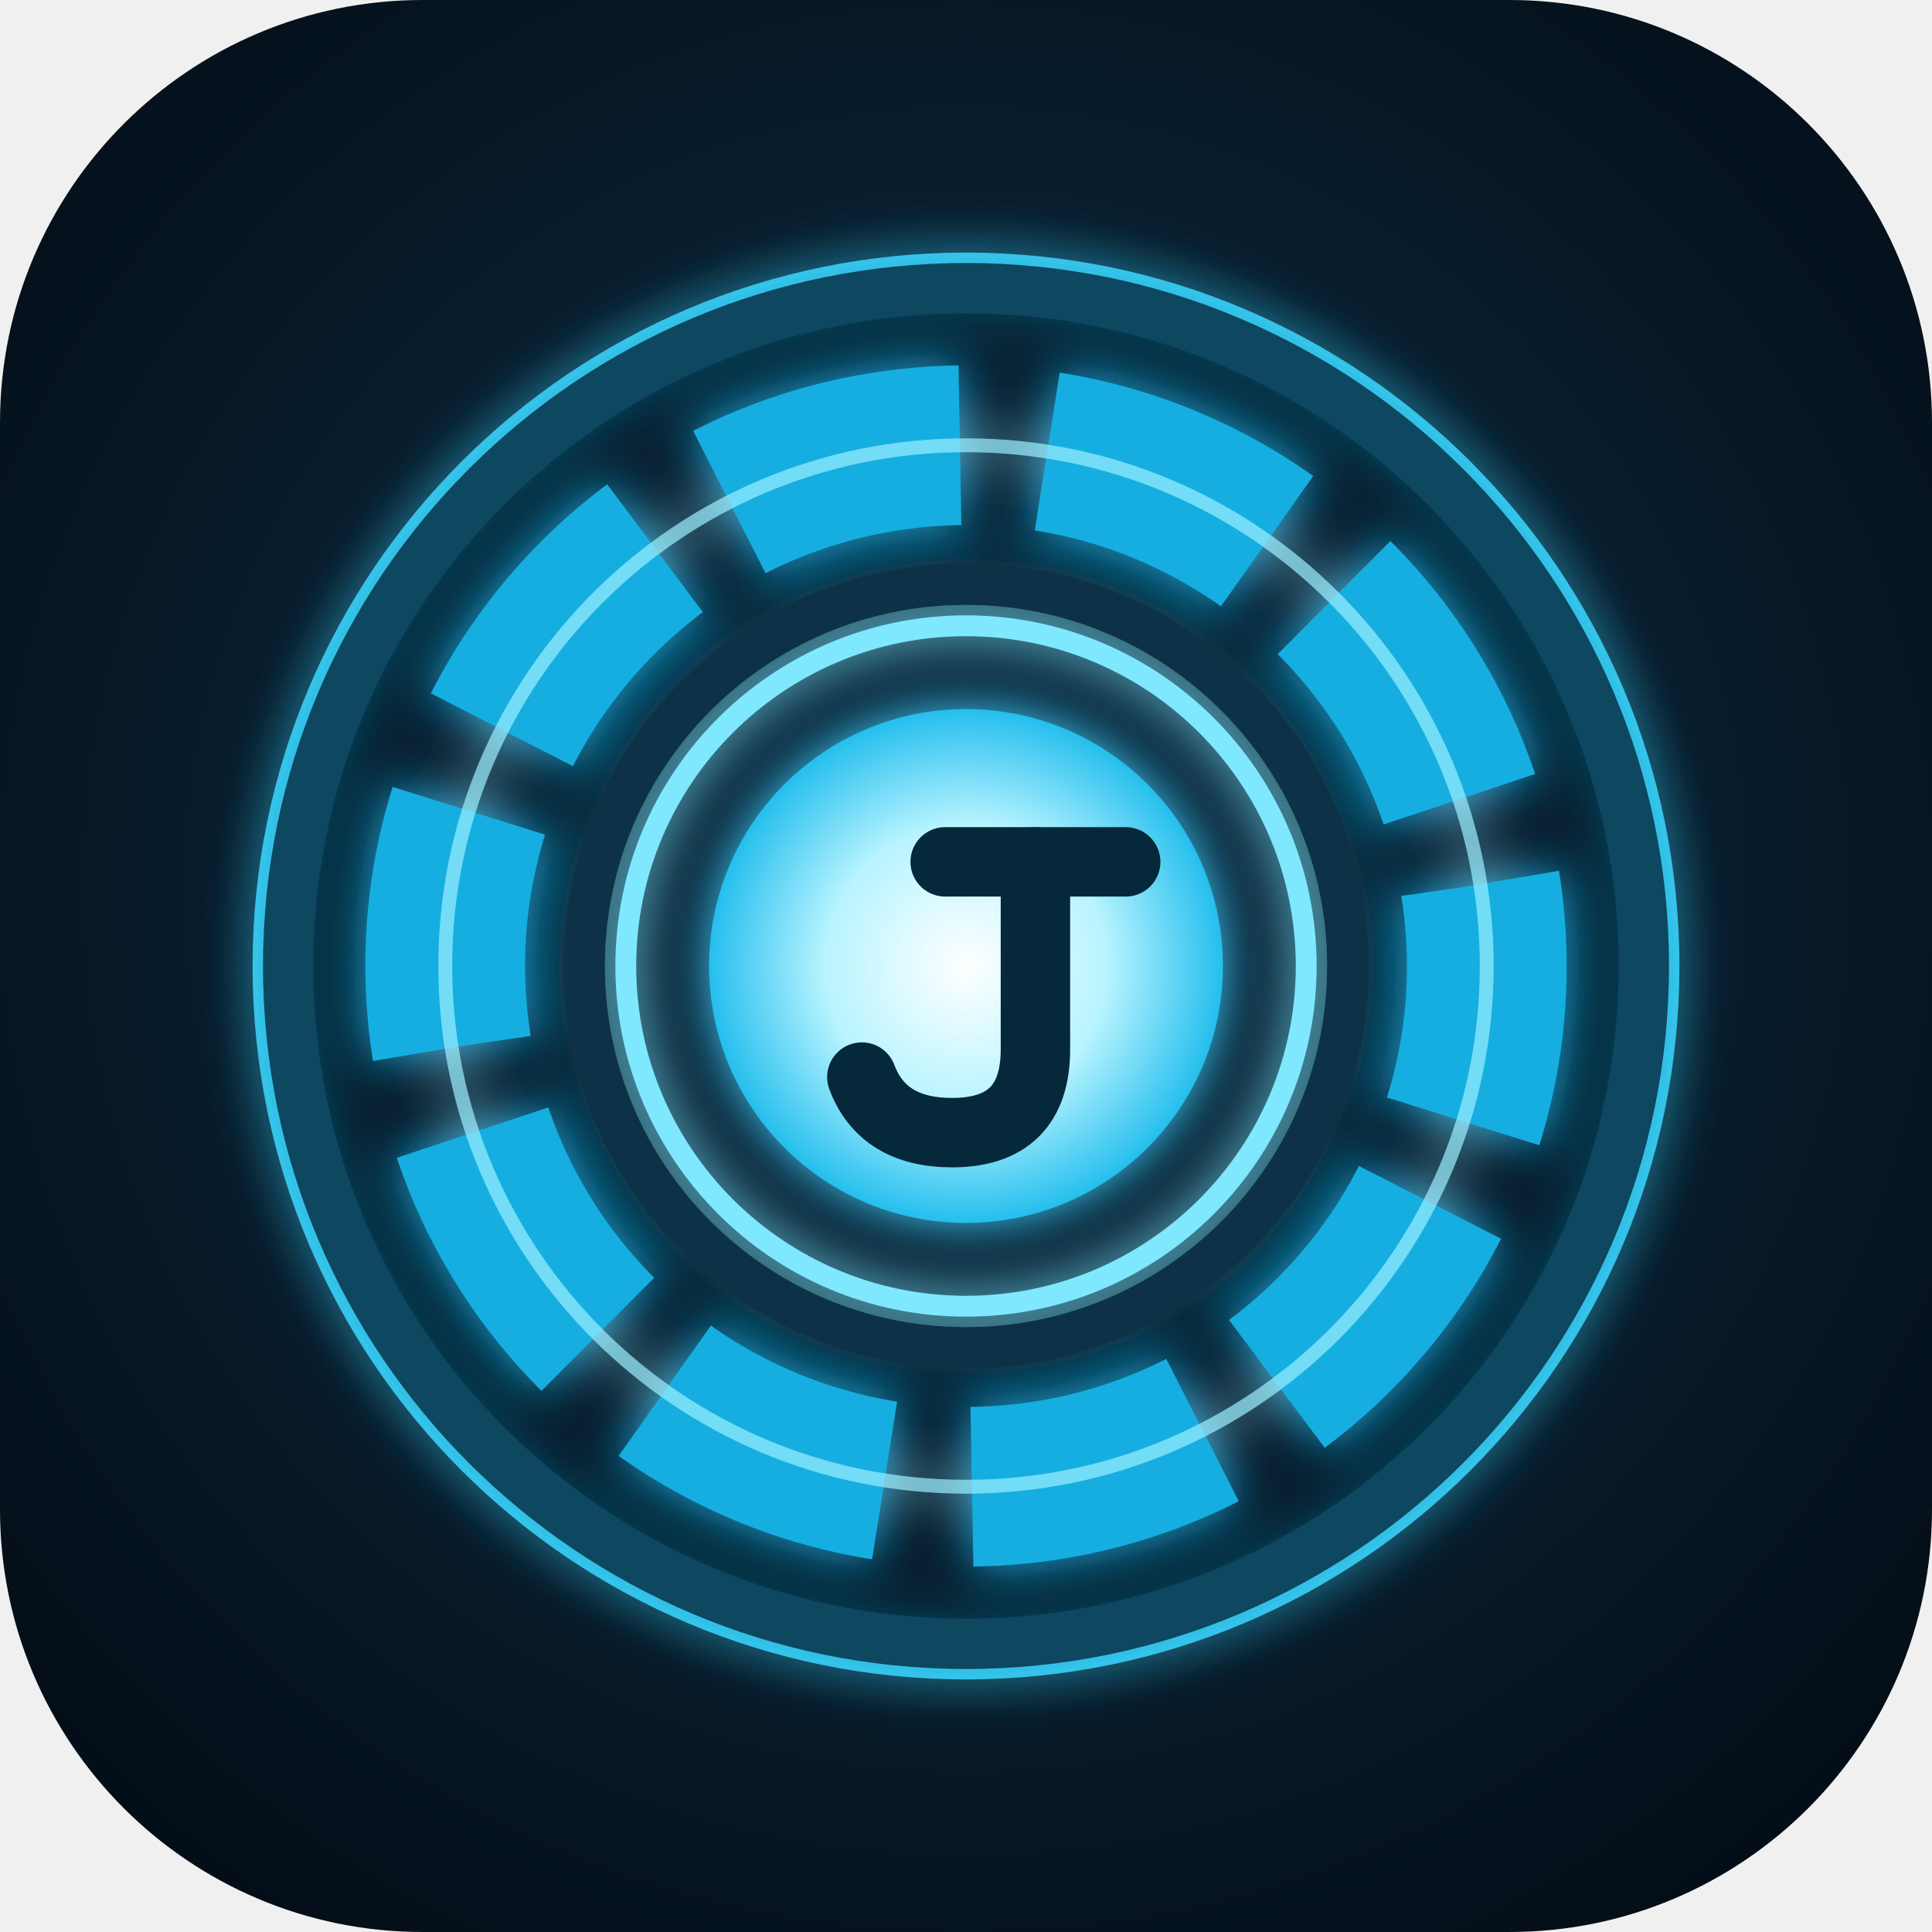
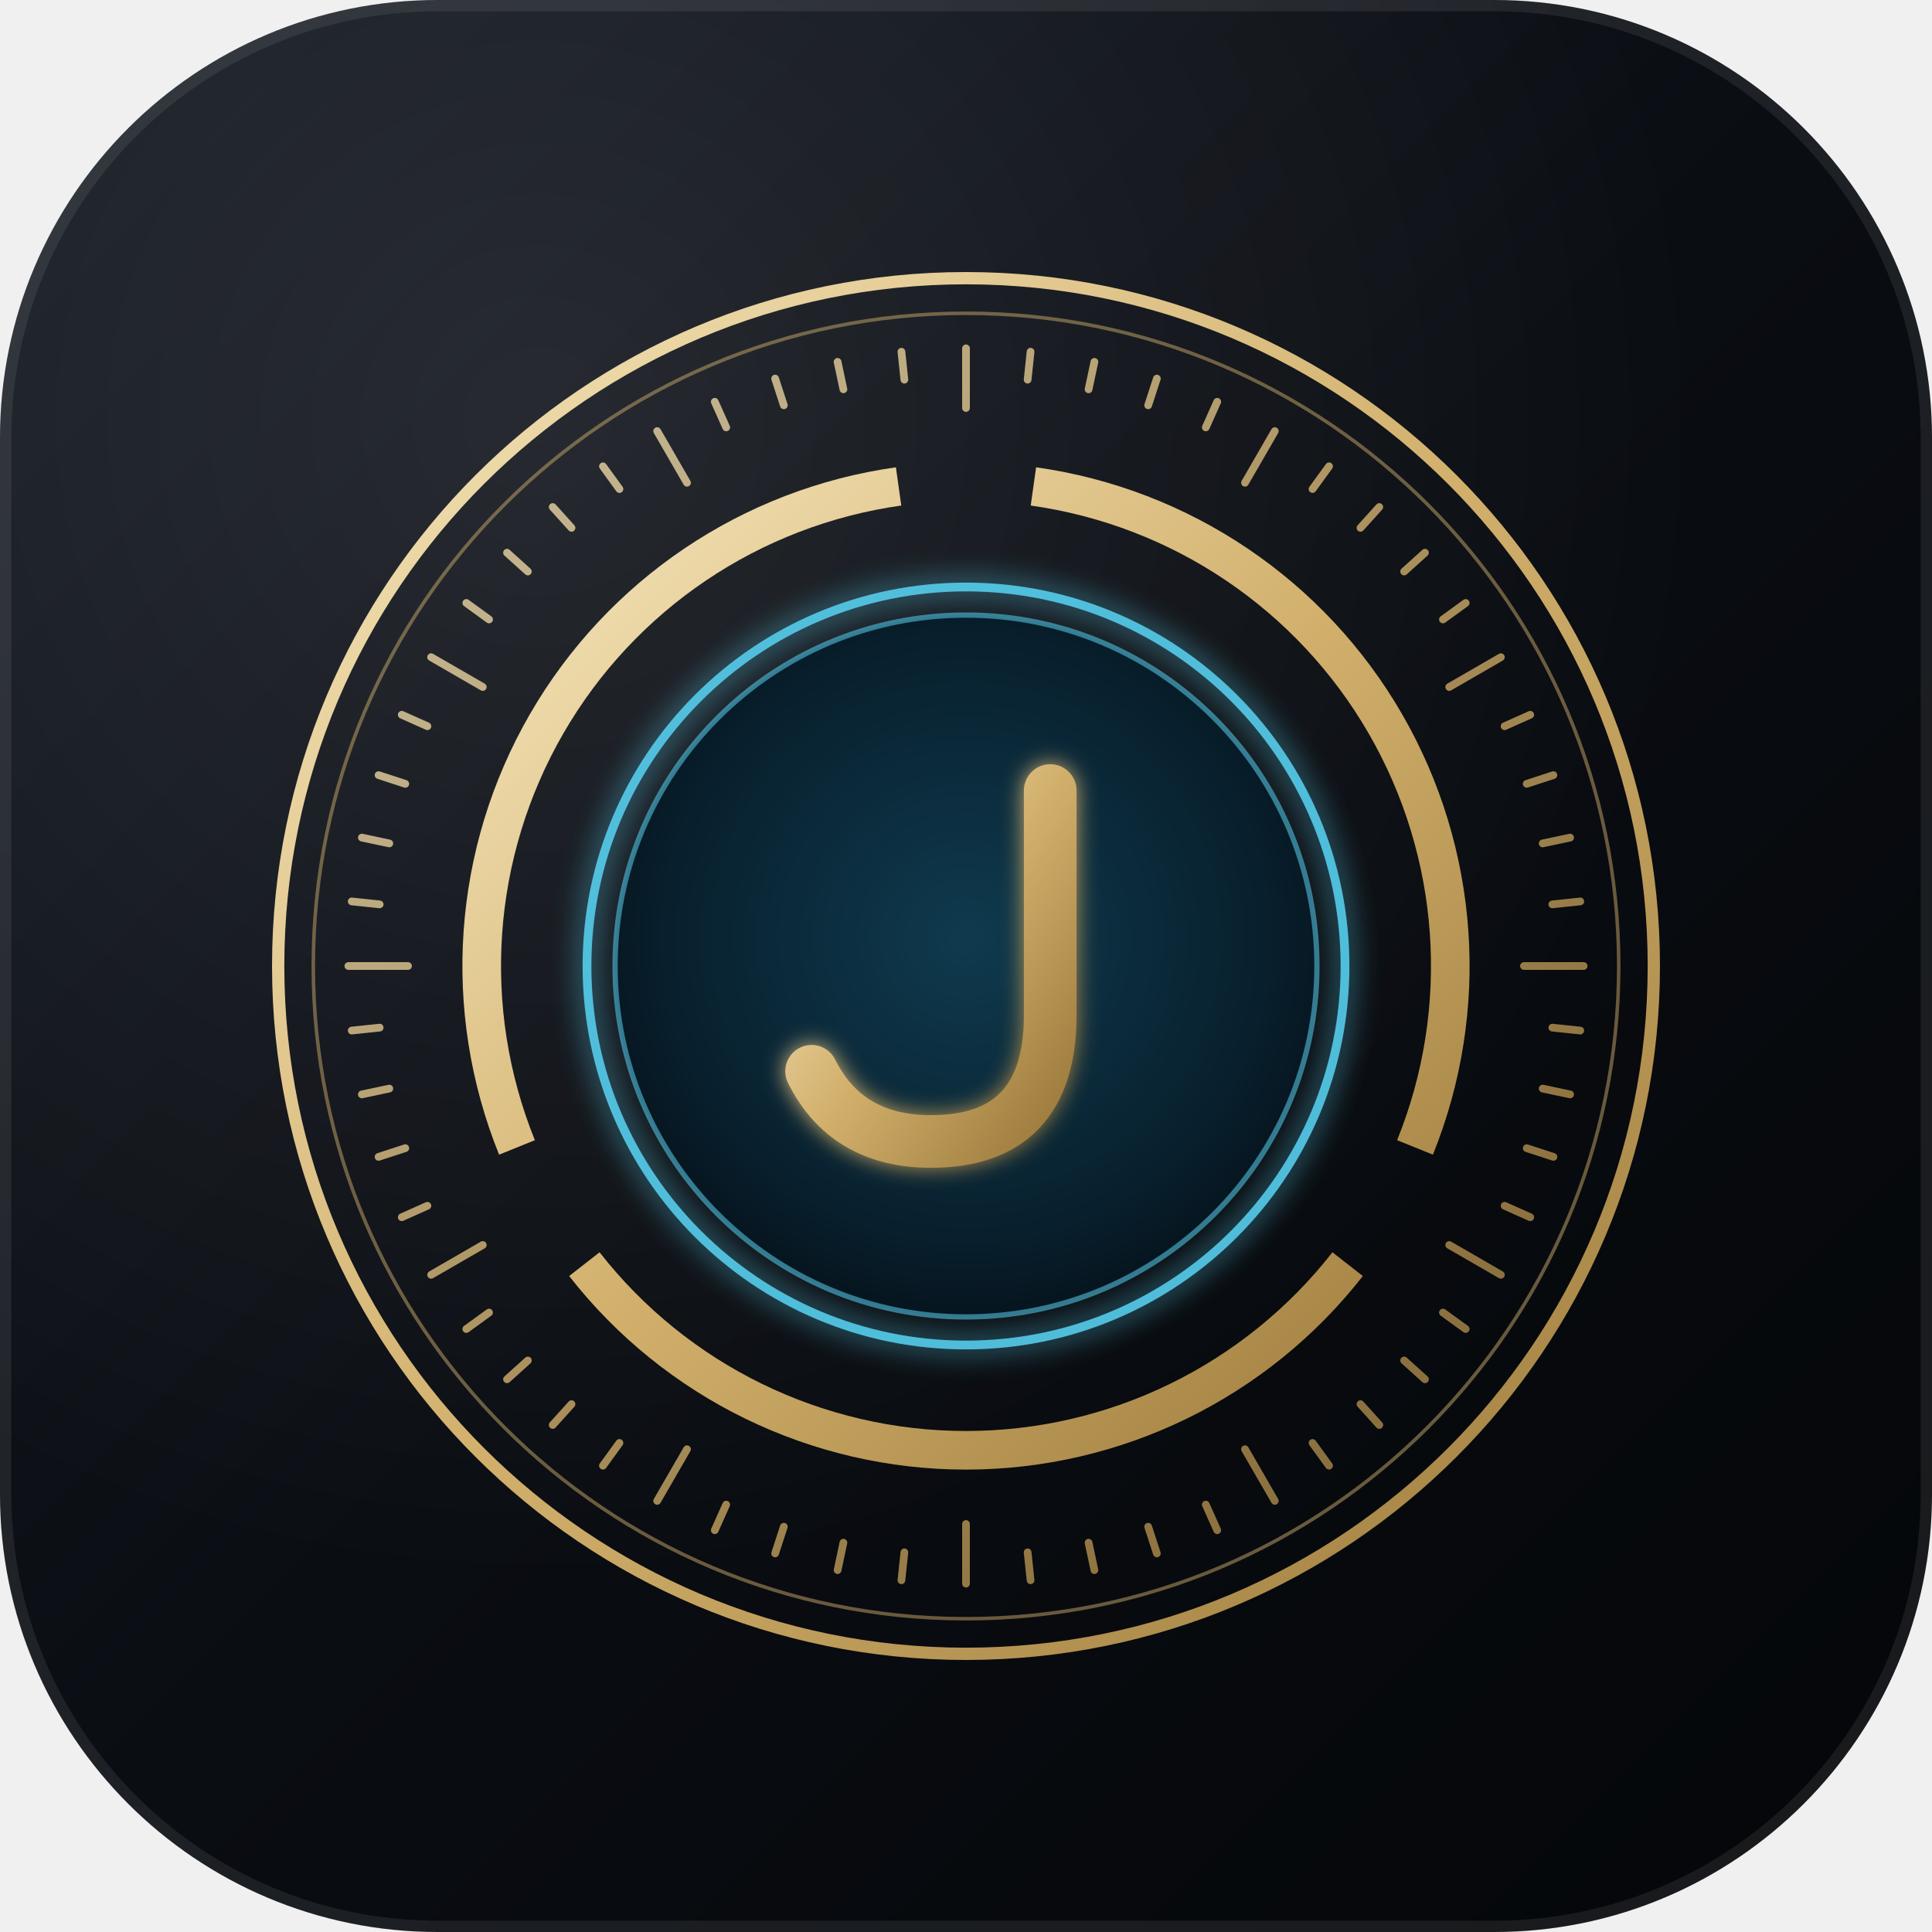
<svg xmlns="http://www.w3.org/2000/svg" viewBox="0 0 512 512">
  <defs>
-     <radialGradient id="bg" cx="50%" cy="46%" r="75%">
-       <stop offset="0" stop-color="#0d2f45" />
-       <stop offset="0.55" stop-color="#071a29" />
-       <stop offset="1" stop-color="#03080f" />
+     <linearGradient id="bg" x1="0" y1="0" x2="1" y2="1">
+       <stop offset="0" stop-color="#171c25" />
+       <stop offset="0.5" stop-color="#0a0d12" />
+       <stop offset="1" stop-color="#040608" />
+     </linearGradient>
+     <radialGradient id="shine" cx="28%" cy="22%" r="60%">
+       <stop offset="0" stop-color="#ffffff" stop-opacity="0.09" />
+       <stop offset="1" stop-color="#ffffff" stop-opacity="0" />
    </radialGradient>
-     <radialGradient id="core" cx="50%" cy="50%" r="50%">
-       <stop offset="0" stop-color="#ffffff" />
-       <stop offset="0.55" stop-color="#b8f4ff" />
-       <stop offset="1" stop-color="#27bfee" />
+     <linearGradient id="gold" x1="0" y1="0" x2="1" y2="1">
+       <stop offset="0" stop-color="#F6E7BE" />
+       <stop offset="0.5" stop-color="#D2B06C" />
+       <stop offset="1" stop-color="#9C7A3C" />
+     </linearGradient>
+     <radialGradient id="core" cx="50%" cy="46%" r="60%">
+       <stop offset="0" stop-color="#0f3a4e" />
+       <stop offset="0.7" stop-color="#08202e" />
+       <stop offset="1" stop-color="#050f17" />
    </radialGradient>
    <filter id="glow" x="-20%" y="-20%" width="140%" height="140%">
-       <feGaussianBlur stdDeviation="7" result="b" />
+       <feGaussianBlur stdDeviation="4" result="b" />
+       <feMerge>
+         <feMergeNode in="b" />
+         <feMergeNode in="SourceGraphic" />
+       </feMerge>
+     </filter>
+     <filter id="softglow" x="-30%" y="-30%" width="160%" height="160%">
+       <feGaussianBlur stdDeviation="3" result="b" />
      <feMerge>
        <feMergeNode in="b" />
        <feMergeNode in="SourceGraphic" />
      </feMerge>
    </filter>
  </defs>
-   <rect width="512" height="512" rx="112" fill="url(#bg)" />
-   <g transform="translate(256 256) scale(0.92) translate(-256 -256)" filter="url(#glow)">
-     <circle cx="256" cy="256" r="196" fill="none" stroke="#0f4660" stroke-width="16" />
-     <circle cx="256" cy="256" r="204" fill="none" stroke="#38d6ff" stroke-width="3" opacity="0.85" />
-     <circle cx="256" cy="256" r="150" fill="none" stroke="#14aee0" stroke-width="46" stroke-dasharray="69 25.25" transform="rotate(-9 256 256)" />
-     <circle cx="256" cy="256" r="150" fill="none" stroke="#9bf0ff" stroke-width="4" opacity="0.7" />
-     <circle cx="256" cy="256" r="110" fill="none" stroke="#073047" stroke-width="12" />
-     <circle cx="256" cy="256" r="98" fill="none" stroke="#7fe8ff" stroke-width="6" />
-     <circle cx="256" cy="256" r="74" fill="url(#core)" />
-   </g>
-   <g transform="translate(256 256) scale(0.92) translate(-256 -256)">
-     <path d="M276 226 V280 Q276 304 252 304 Q232 304 226 288" fill="none" stroke="#06283b" stroke-width="20" stroke-linecap="round" stroke-linejoin="round" />
-     <path d="M250 226 H302" fill="none" stroke="#06283b" stroke-width="20" stroke-linecap="round" />
+   <rect width="512" height="512" rx="116" fill="url(#bg)" />
+   <rect width="512" height="512" rx="116" fill="url(#shine)" />
+   <rect x="1.5" y="1.5" width="509" height="509" rx="114.5" fill="none" stroke="#ffffff" stroke-opacity="0.08" stroke-width="3" />
+   <g transform="translate(256 256) scale(0.93) translate(-256 -256)">
+     <circle cx="256" cy="256" r="196" fill="none" stroke="url(#gold)" stroke-width="3.5" />
+     <circle cx="256" cy="256" r="186" fill="none" stroke="#C9A96B" stroke-width="1" opacity="0.5" />
+     <path d="M256.00 80.00L256.00 97.00M274.40 80.96L273.56 88.92M292.59 83.85L290.93 91.67M310.39 88.61L307.91 96.22M327.59 95.22L324.33 102.52M344.00 103.58L335.50 118.30M359.45 113.61L354.75 120.09M373.77 125.21L368.41 131.15M386.79 138.23L380.85 143.59M398.39 152.55L391.91 157.25M408.42 168.00L393.70 176.50M416.78 184.41L409.48 187.67M423.39 201.61L415.78 204.09M428.15 219.41L420.33 221.07M431.04 237.60L423.08 238.44M432.00 256.00L415.00 256.00M431.04 274.40L423.08 273.56M428.15 292.59L420.33 290.93M423.39 310.39L415.78 307.91M416.78 327.59L409.48 324.33M408.42 344.00L393.70 335.50M398.39 359.45L391.91 354.75M386.79 373.77L380.85 368.41M373.77 386.79L368.41 380.85M359.45 398.39L354.75 391.91M344.00 408.42L335.50 393.70M327.59 416.78L324.33 409.48M310.39 423.39L307.91 415.78M292.59 428.15L290.93 420.33M274.40 431.04L273.56 423.08M256.00 432.00L256.00 415.00M237.60 431.04L238.44 423.08M219.41 428.15L221.07 420.33M201.61 423.39L204.09 415.78M184.41 416.78L187.67 409.48M168.00 408.42L176.50 393.70M152.55 398.39L157.25 391.91M138.23 386.79L143.59 380.85M125.21 373.77L131.15 368.41M113.61 359.45L120.09 354.75M103.58 344.00L118.30 335.50M95.22 327.59L102.52 324.33M88.61 310.39L96.22 307.91M83.85 292.59L91.67 290.93M80.96 274.40L88.92 273.56M80.00 256.00L97.00 256.00M80.96 237.60L88.92 238.44M83.85 219.41L91.67 221.07M88.61 201.61L96.22 204.09M95.22 184.41L102.52 187.67M103.58 168.00L118.30 176.50M113.61 152.55L120.09 157.25M125.21 138.23L131.15 143.59M138.23 125.21L143.59 131.15M152.55 113.61L157.25 120.09M168.00 103.58L176.50 118.30M184.41 95.22L187.67 102.52M201.61 88.61L204.09 96.22M219.41 83.85L221.07 91.67M237.60 80.96L238.44 88.92" stroke="url(#gold)" stroke-width="2.2" stroke-linecap="round" opacity="0.8" />
+     <path d="M275.21 119.34A138 138 0 0 1 383.95 307.70 M364.75 340.96A138 138 0 0 1 147.25 340.96 M128.05 307.70A138 138 0 0 1 236.79 119.34" fill="none" stroke="url(#gold)" stroke-width="11" stroke-linecap="butt" />
+     <circle cx="256" cy="256" r="108" fill="none" stroke="#56D0F0" stroke-width="2.5" opacity="0.9" filter="url(#glow)" />
+     <circle cx="256" cy="256" r="100" fill="url(#core)" />
+     <circle cx="256" cy="256" r="100" fill="none" stroke="#56D0F0" stroke-width="1.5" opacity="0.55" />
+     <path d="M280 206 V270 Q280 306 246 306 Q222 306 212 286" fill="none" stroke="url(#gold)" stroke-width="15" stroke-linecap="round" stroke-linejoin="round" filter="url(#softglow)" />
+     <path d="M250 206 H312" fill="none" stroke="url(#gold)" stroke-width="15" stroke-linecap="round" />
  </g>
</svg>
